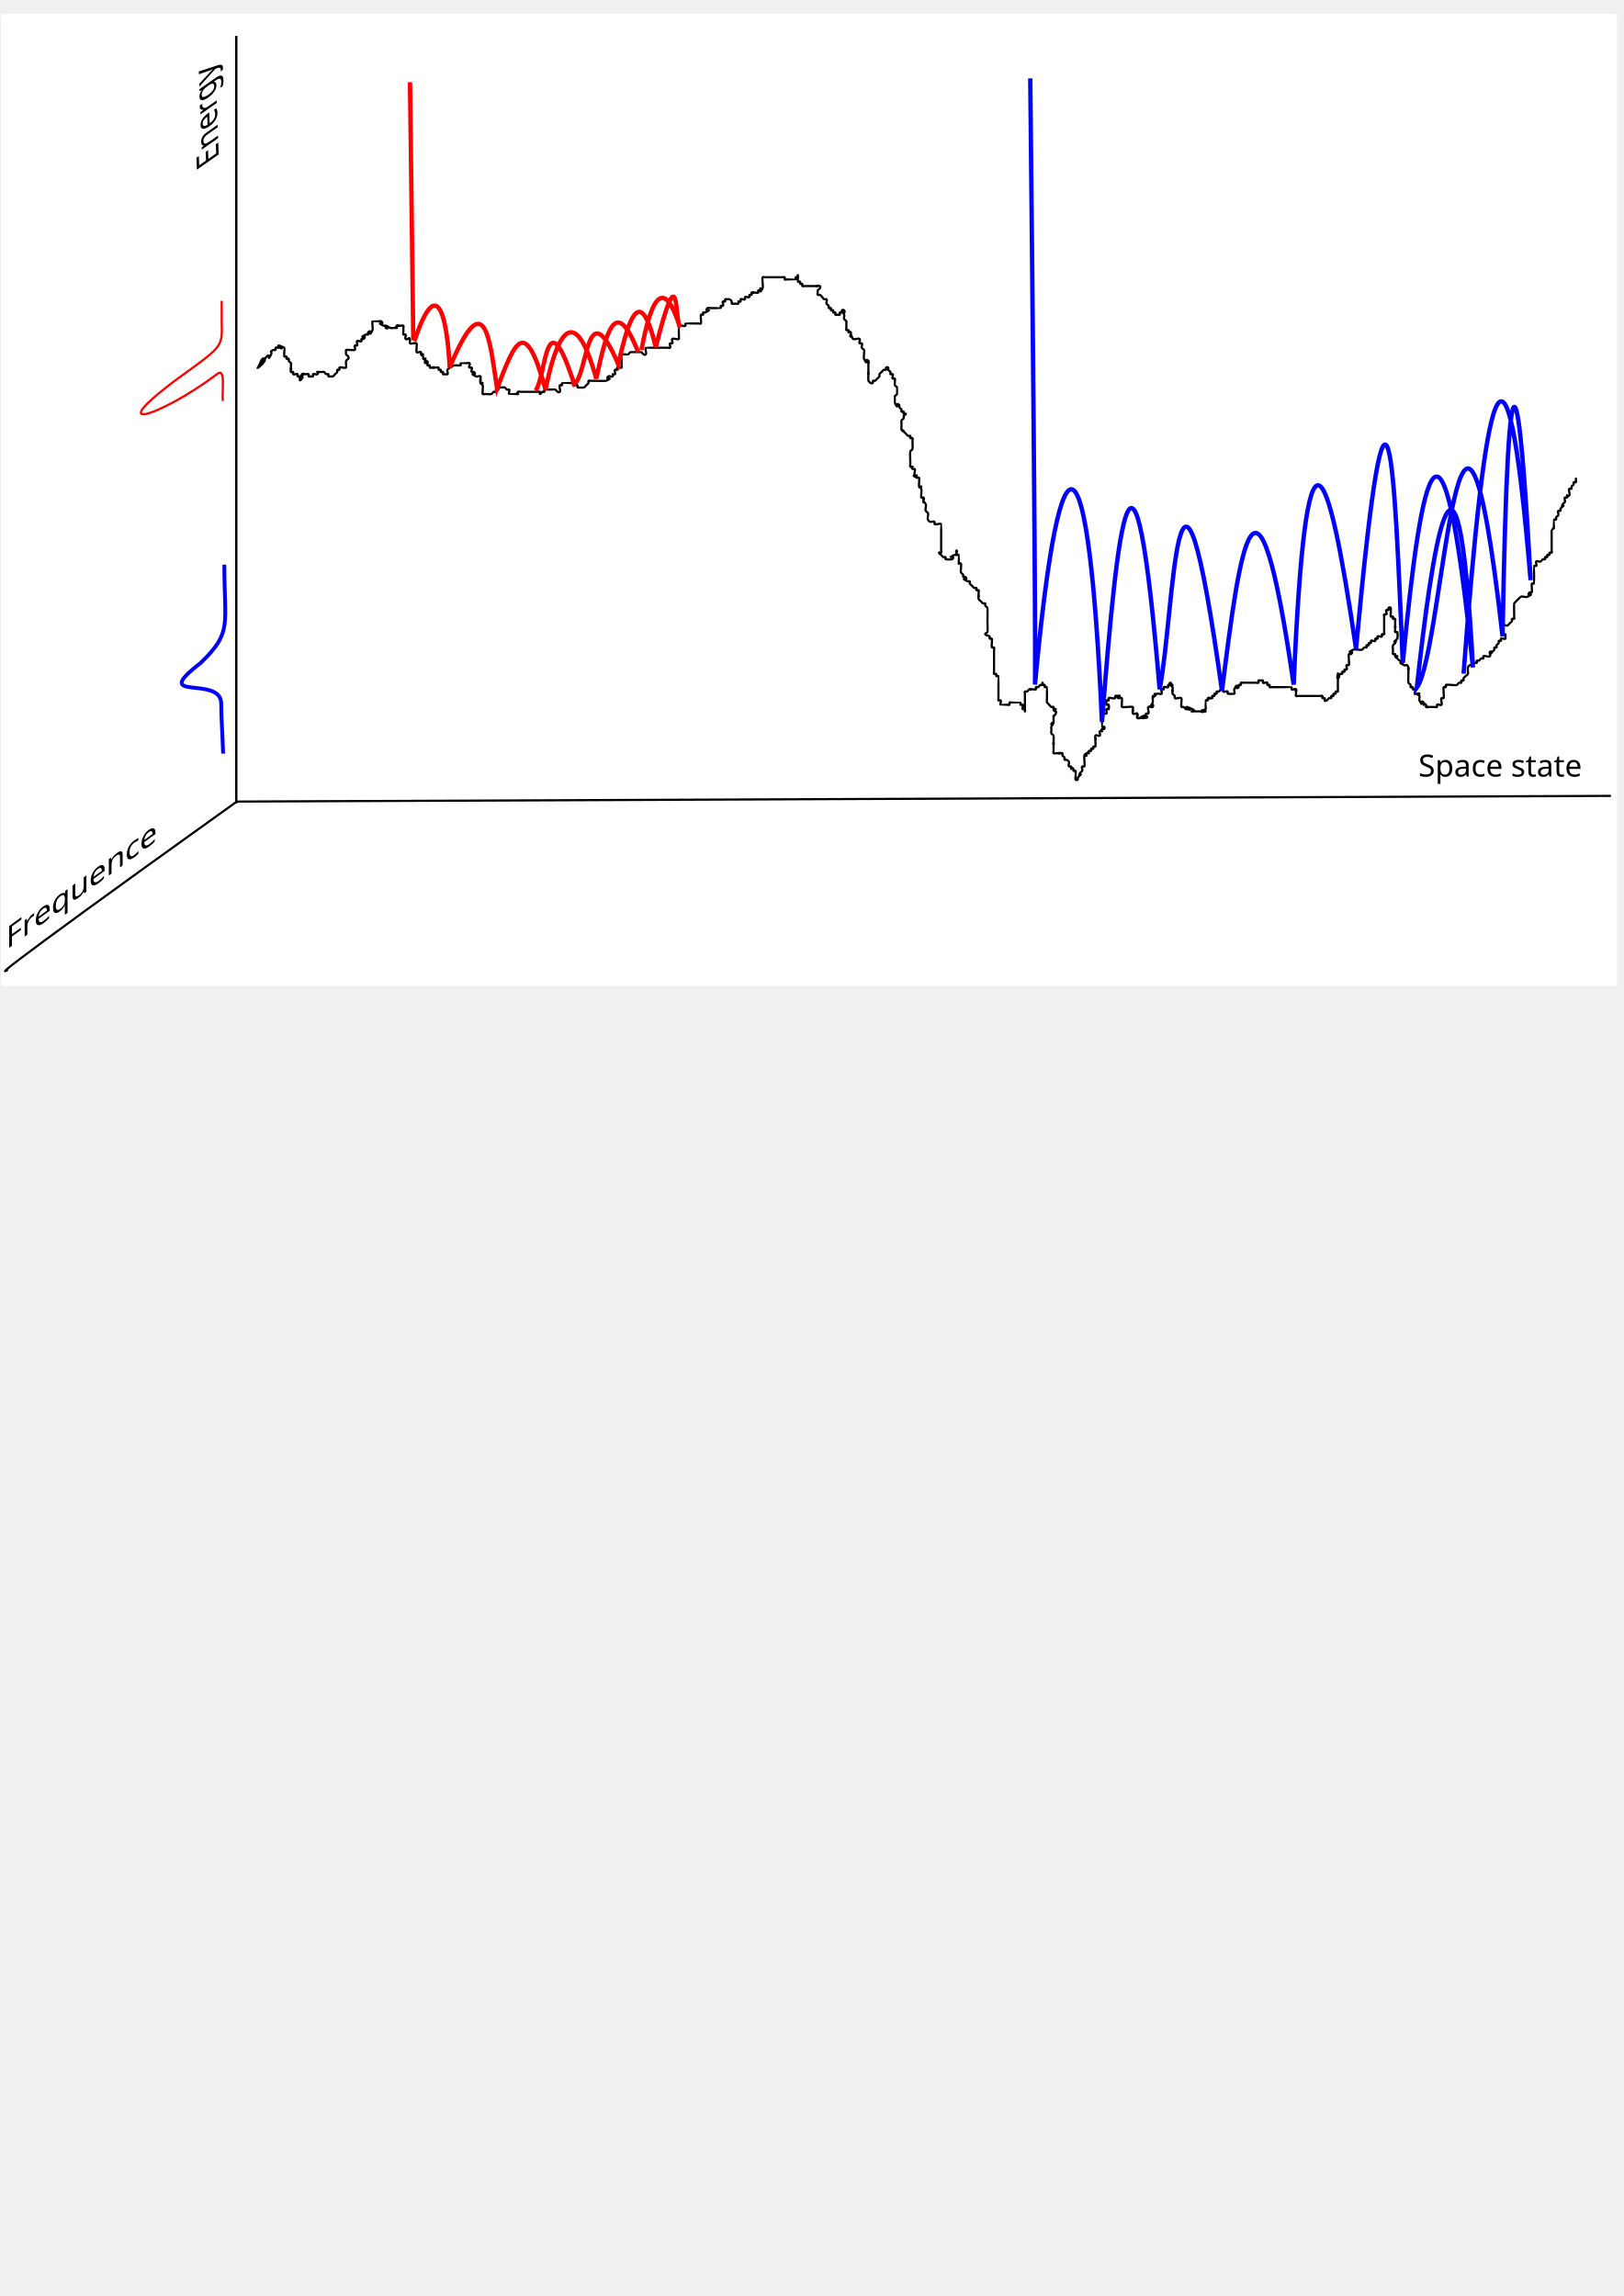
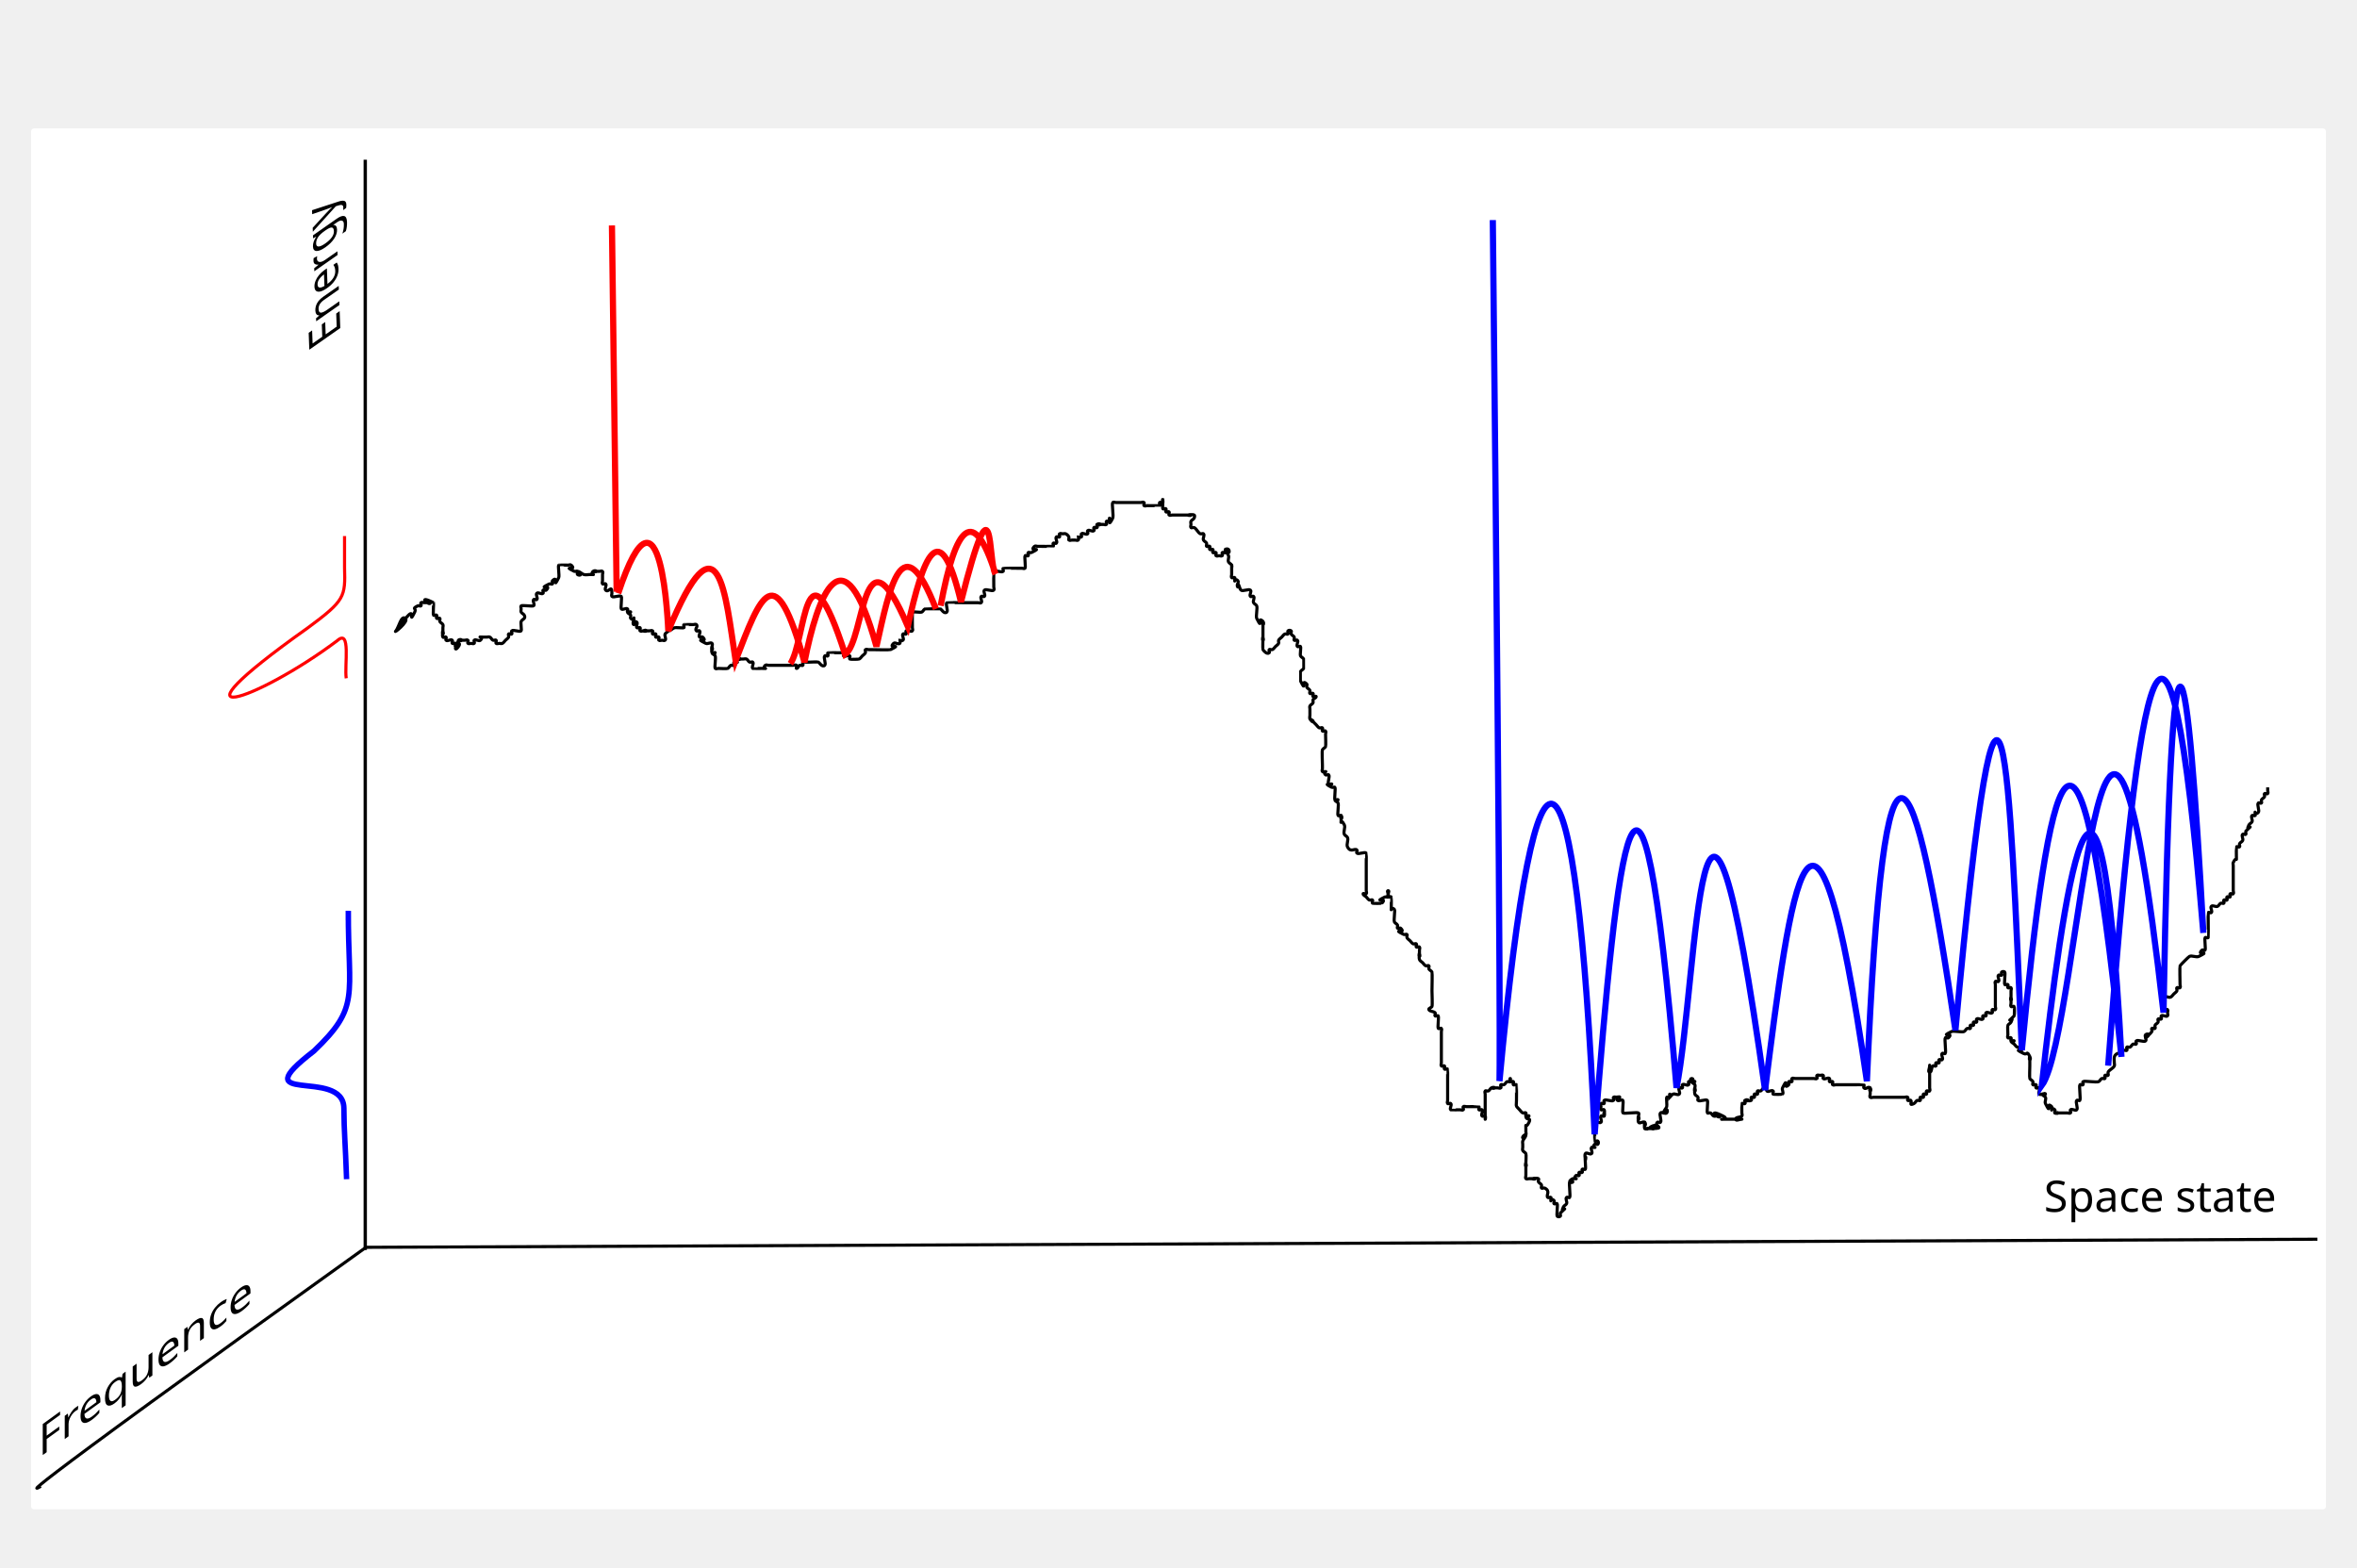
- <svg xmlns="http://www.w3.org/2000/svg" width="744.094" height="1052.362" id="svg6422" version="1.1">
+ <svg xmlns="http://www.w3.org/2000/svg" width="759.671" height="505.03" id="svg6422" version="1.1" viewBox="0 0 760.596 287.941">
  <defs id="defs6424" />
-   <g id="layer1">
+   <g id="layer1" transform="translate(9.583598,-73.77462)">
    <rect style="fill:#ffffff;fill-opacity:1;stroke:#ffffff;stroke-width:2.018;stroke-linejoin:round;stroke-miterlimit:4;stroke-opacity:1;stroke-dasharray:none;stroke-dashoffset:0" id="rect7040" width="738.553" height="443.553" x="1.438" y="7.371" />
    <path style="fill:none;stroke:#000000;stroke-width:1.072px;stroke-linecap:butt;stroke-linejoin:miter;stroke-opacity:1" d="m 108.281,16.464 0,351.794" id="path6430" />
    <path style="fill:none;stroke:#000000;stroke-width:1px;stroke-linecap:butt;stroke-linejoin:miter;stroke-opacity:1" d="M 738.239,364.783 108.466,367.395" id="path6432" />
    <path style="fill:none;stroke:#000000;stroke-width:1px;stroke-linecap:butt;stroke-linejoin:miter;stroke-opacity:1" d="m 118.188,168.479 c 1.01,-1.347 1.684,-5.051 3.03,-4.041 1.347,1.01 -4.221,5.231 -3.03,4.041 1.525,-1.525 2.516,-3.526 4.041,-5.051 2.09,-2.09 -0.082,3.194 2.02,-1.01 0.697,-1.393 -1.223,-0.904 1.01,-2.02 0.301,-0.151 0.772,0.238 1.01,0 0.238,-0.238 -0.238,-0.772 0,-1.01 0.238,-0.238 0.673,0 1.01,0 0.337,0 0.673,0 1.01,0 0.337,0 1.01,-0.337 1.01,0 0,1.431 -4.714,-2.862 1.01,0 0.108,0.054 -0.209,3.831 0,4.041 0.238,0.238 0.772,-0.238 1.01,0 0.238,0.238 -0.238,0.772 0,1.01 0.238,0.238 0.772,-0.238 1.01,0 0.238,0.238 -0.151,0.709 0,1.01 0.213,0.426 0.797,0.584 1.01,1.01 0.151,0.301 0,0.673 0,1.01 0,0.337 0,0.673 0,1.01 0,0.337 0.337,1.01 0,1.01 -0.337,0 0,-1.347 0,-1.01 0,0.673 -0.301,1.418 0,2.02 0.151,0.301 0.772,-0.238 1.01,0 0.238,0.238 -0.238,0.772 0,1.01 0.476,0.476 1.544,-0.476 2.02,0 0.238,0.238 -0.238,0.772 0,1.01 0.238,0.238 0.772,-0.238 1.01,0 0.238,0.238 -0.238,0.772 0,1.01 0.238,0.238 0.772,0.238 1.01,0 0.238,-0.238 -0.337,-1.01 0,-1.01 1.431,0 -2.862,4.714 0,-1.01 0.151,-0.301 1.01,-0.337 1.01,0 0,0.337 -1.347,0 -1.01,0 0.673,0 1.347,0 2.02,0 0.337,0 0.772,-0.238 1.01,0 0.238,0.238 -0.238,0.772 0,1.01 0.238,0.238 0.673,0 1.01,0 0.337,0 0.772,0.238 1.01,0 0.238,-0.238 -0.238,-0.772 0,-1.01 0.476,-0.476 1.544,0.476 2.02,0 1.347,-1.347 -1.684,-1.01 1.01,-1.01 0.337,0 0.673,0 1.01,0 0.337,0 0.709,-0.151 1.01,0 0.426,0.213 0.584,0.797 1.01,1.01 0.301,0.151 0.772,-0.238 1.01,0 0.238,0.238 -0.238,0.772 0,1.01 0.238,0.238 0.673,0 1.01,0 0.337,0 0.709,0.151 1.01,0 0.426,-0.213 0.673,-0.673 1.01,-1.01 0.337,-0.337 0.797,-0.584 1.01,-1.01 0.151,-0.301 -0.238,-0.772 0,-1.01 0.238,-0.238 0.772,0.238 1.01,0 0.238,-0.238 -0.238,-0.772 0,-1.01 0.505,-0.505 2.525,0.505 3.03,0 0.207,-0.207 -0.2,-2.63 0,-3.03 0.411,-0.821 1.602,-0.836 1.01,-2.02 -0.213,-0.426 -0.797,-0.584 -1.01,-1.01 -0.151,-0.301 0,-0.673 0,-1.01 0,-0.337 -0.238,-0.772 0,-1.01 0.243,-0.243 3.798,0.243 4.041,0 0.476,-0.476 -0.476,-1.544 0,-2.02 0.238,-0.238 0.772,0.238 1.01,0 0.476,-0.476 -0.476,-1.544 0,-2.02 0.476,-0.476 1.544,0.476 2.02,0 0.238,-0.238 -0.238,-0.772 0,-1.01 0.238,-0.238 0.772,0.238 1.01,0 2.09,-2.09 -3.194,0.082 1.01,-2.02 0.301,-0.151 0.772,0.238 1.01,0 0.238,-0.238 -0.238,-0.772 0,-1.01 2.09,-2.09 -0.082,3.194 2.02,-1.01 0.274,-0.548 -0.276,-3.764 0,-4.041 0.033,-0.033 2.785,0 3.03,0 0.337,0 0.772,-0.238 1.01,0 2.09,2.09 -3.194,-0.082 1.01,2.02 0.301,0.151 0.772,-0.238 1.01,0 0.238,0.238 -0.238,0.772 0,1.01 0.238,0.238 1.01,0.337 1.01,0 0,-0.476 -1.486,-1.01 -1.01,-1.01 0.753,0 1.306,0.772 2.02,1.01 0.639,0.213 1.347,0 2.02,0 2.694,0 -0.337,0.337 1.01,-1.01 0.238,-0.238 1.01,-0.337 1.01,0 0,0.337 -1.347,0 -1.01,0 0.673,0 1.347,0 2.02,0 0.337,0 0.772,-0.238 1.01,0 0.238,0.238 0,0.673 0,1.01 0,0.337 0,0.673 0,1.01 0,0.337 0,0.673 0,1.01 0,0.337 -0.238,0.772 0,1.01 0.238,0.238 0.772,-0.238 1.01,0 0.476,0.476 -0.476,1.544 0,2.02 0.996,0.996 2.02,-2.07 2.02,1.01 0,0.337 -0.238,0.772 0,1.01 0.505,0.505 2.525,-0.505 3.03,0 0.243,0.243 -0.243,3.798 0,4.041 0.476,0.476 1.544,-0.476 2.02,0 0.238,0.238 -0.238,0.772 0,1.01 0.238,0.238 1.01,-0.337 1.01,0 0,0.337 -1.01,-0.337 -1.01,0 0,0.476 0.797,0.584 1.01,1.01 0.151,0.301 -0.238,0.772 0,1.01 1.347,1.347 1.01,-1.684 1.01,1.01 0,0.337 0.337,1.01 0,1.01 -0.337,0 -0.337,-1.01 0,-1.01 2.102,0 0.406,1.417 1.01,2.02 0.238,0.238 0.772,-0.238 1.01,0 0.238,0.238 -0.238,0.772 0,1.01 0.476,0.476 2.02,-0.673 2.02,0 0,0.337 -1.347,0 -1.01,0 0.673,0 1.347,0 2.02,0 0.337,0 0.772,-0.238 1.01,0 0.238,0.238 -0.238,0.772 0,1.01 0.238,0.238 0.772,-0.238 1.01,0 0.238,0.238 -0.238,0.772 0,1.01 0.238,0.238 0.772,-0.238 1.01,0 0.238,0.238 -0.238,0.772 0,1.01 0.238,0.238 0.673,0 1.01,0 0.337,0 0.772,0.238 1.01,0 0.476,-0.476 -0.301,-1.418 0,-2.02 0.213,-0.426 0.797,-0.584 1.01,-1.01 0.151,-0.301 -0.238,-0.772 0,-1.01 0.238,-0.238 1.01,-0.337 1.01,0 0,0.476 -1.486,1.01 -1.01,1.01 0.753,0 1.306,-0.772 2.02,-1.01 0.393,-0.131 2.874,0.157 3.03,0 0.238,-0.238 -0.238,-0.772 0,-1.01 0.033,-0.033 2.785,0 3.03,0 0.337,0 0.772,-0.238 1.01,0 0.674,0.674 -0.674,1.347 0,2.02 0.238,0.238 0.772,-0.238 1.01,0 0.476,0.476 -0.476,1.544 0,2.02 0.238,0.238 0.772,-0.238 1.01,0 2.09,2.09 -3.194,-0.082 1.01,2.02 0.602,0.301 1.544,-0.476 2.02,0 0.238,0.238 0,0.673 0,1.01 0,0.337 0.337,1.01 0,1.01 -0.337,0 0,-1.347 0,-1.01 0,0.673 -0.301,1.418 0,2.02 0.151,0.301 1.01,-0.337 1.01,0 0,0.337 -1.01,-0.337 -1.01,0 0,0.476 0.797,0.584 1.01,1.01 0.274,0.548 -0.276,3.764 0,4.041 0.238,0.238 0.673,0 1.01,0 0.455,0 2.723,0.154 3.03,0 0.426,-0.213 0.584,-0.797 1.01,-1.01 0.301,-0.151 0.772,0.238 1.01,0 0.238,-0.238 -0.238,-0.772 0,-1.01 2.694,0 -0.337,0.337 1.01,-1.01 0.238,-0.238 1.01,-0.337 1.01,0 0,0.337 -1.347,0 -1.01,0 0.673,0 1.347,0 2.02,0 0.337,0 0.709,-0.151 1.01,0 0.426,0.213 0.584,0.797 1.01,1.01 0.301,0.151 0.772,-0.238 1.01,0 0.476,0.476 -0.476,1.544 0,2.02 0.033,0.033 2.785,0 3.03,0 2.694,0 -0.337,0.337 1.01,-1.01 0.238,-0.238 0.673,0 1.01,0 2.357,0 4.714,0 7.071,0 0.337,0 0.673,0 1.01,0 0.337,0 0.772,-0.238 1.01,0 0.238,0.238 -0.337,1.01 0,1.01 0.476,0 0.584,-0.797 1.01,-1.01 0.301,-0.151 0.772,0.238 1.01,0 0.238,-0.238 -0.238,-0.772 0,-1.01 0.238,-0.238 0.673,0 1.01,0 0.337,0 0.673,0 1.01,0 0.455,0 2.723,-0.154 3.03,0 0.263,0.132 1.231,1.8 2.02,1.01 0.505,-0.505 -0.505,-2.525 0,-3.03 0.238,-0.238 0.772,0.238 1.01,0 0.238,-0.238 -0.238,-0.772 0,-1.01 0.041,-0.041 3.67,0 4.041,0 0.337,0 0.772,-0.238 1.01,0 0.238,0.238 -0.238,0.772 0,1.01 0.476,0.476 1.544,-0.476 2.02,0 0.238,0.238 -0.238,0.772 0,1.01 0.142,0.142 2.823,0.104 3.03,0 0.426,-0.213 0.673,-0.673 1.01,-1.01 0.337,-0.337 0.797,-0.584 1.01,-1.01 0.151,-0.301 -0.238,-0.772 0,-1.01 0.238,-0.238 0.673,0 1.01,0 0.337,0 0.673,0 1.01,0 0.716,0 5.8,0.131 6.061,0 4.204,-2.102 -1.08,0.07 1.01,-2.02 0.476,-0.476 1.544,0.476 2.02,0 0.238,-0.238 0,-0.673 0,-1.01 0.337,0 0.772,0.238 1.01,0 0.476,-0.476 -0.476,-1.544 0,-2.02 0.238,-0.238 0.772,0.238 1.01,0 0.238,-0.238 -0.238,-0.772 0,-1.01 0.476,-0.476 1.544,0.476 2.02,0 0.238,-0.238 0,-0.673 0,-1.01 0,-0.476 -0.046,-5.005 0,-5.051 0.207,-0.207 2.63,0.2 3.03,0 0.426,-0.213 0.584,-0.797 1.01,-1.01 0.113,-0.056 4.938,-0.056 5.051,0 0.263,0.131 1.231,1.8 2.02,1.01 0.505,-0.505 -0.505,-2.525 0,-3.03 0.046,-0.046 4.574,0 5.051,0 1.684,0 3.367,0 5.051,0 0.337,0 0.772,0.238 1.01,0 0.476,-0.476 -0.476,-1.544 0,-2.02 0.238,-0.238 0.772,0.238 1.01,0 0.476,-0.476 -0.476,-1.544 0,-2.02 0.505,-0.505 2.525,0.505 3.03,0 0.238,-0.238 0,-0.673 0,-1.01 0,-0.476 -0.046,-5.005 0,-5.051 0.505,-0.505 2.525,0.505 3.03,0 0.238,-0.238 -0.238,-0.772 0,-1.01 0.046,-0.046 4.574,0 5.051,0 0.337,0 0.673,0 1.01,0 0.337,0 0.772,0.238 1.01,0 0.243,-0.243 -0.243,-3.798 0,-4.041 0.238,-0.238 0.772,0.238 1.01,0 0.238,-0.238 -0.238,-0.772 0,-1.01 0.238,-0.238 0.709,0.151 1.01,0 4.204,-2.102 -1.08,0.07 1.01,-2.02 0.238,-0.238 0.673,0 1.01,0 0.476,0 5.005,0.046 5.051,0 0.238,-0.238 -0.238,-0.772 0,-1.01 0.238,-0.238 0.772,0.238 1.01,0 0.476,-0.476 -0.476,-1.544 0,-2.02 0.238,-0.238 0.772,0.238 1.01,0 0.238,-0.238 -0.238,-0.772 0,-1.01 0.238,-0.238 0.673,0 1.01,0 0.337,0 0.709,-0.151 1.01,0 0.426,0.213 0.797,0.584 1.01,1.01 0.151,0.301 -0.238,0.772 0,1.01 0.238,0.238 0.673,0 1.01,0 0.337,0 0.673,0 1.01,0 0.337,0 0.772,0.238 1.01,0 0.238,-0.238 0,-0.673 0,-1.01 0.337,0 0.772,0.238 1.01,0 0.238,-0.238 -0.238,-0.772 0,-1.01 0.476,-0.476 1.544,0.476 2.02,0 0.238,-0.238 -0.238,-0.772 0,-1.01 0.476,-0.476 1.544,0.476 2.02,0 0.238,-0.238 -0.238,-0.772 0,-1.01 0.238,-0.238 0.772,0.238 1.01,0 0.238,-0.238 -0.238,-0.772 0,-1.01 0.238,-0.238 1.01,-0.337 1.01,0 0,0.337 -1.347,0 -1.01,0 0.673,0 1.347,0 2.02,0 0.337,0 0.772,0.238 1.01,0 0.238,-0.238 -0.238,-0.772 0,-1.01 0.238,-0.238 0.772,0.238 1.01,0 0.238,-0.238 -0.337,-1.01 0,-1.01 0.302,0 -0.665,3.35 1.01,0 0.349,-0.698 -0.355,-4.696 0,-5.051 0.238,-0.238 0.673,0 1.01,0 2.357,0 4.714,0 7.071,0 0.337,0 0.673,0 1.01,0 0.337,0 0.772,-0.238 1.01,0 0.238,0.238 -0.238,0.772 0,1.01 0.238,0.238 0.673,0 1.01,0 0.371,0 4,0.041 4.041,0 0.238,-0.238 -0.238,-0.772 0,-1.01 0.238,-0.238 0.772,0.238 1.01,0 0.238,-0.238 -0.337,-1.01 0,-1.01 0.119,0 -0.149,2.882 0,3.03 0.238,0.238 0.772,-0.238 1.01,0 0.238,0.238 -0.238,0.772 0,1.01 0.238,0.238 0.772,-0.238 1.01,0 0.238,0.238 -0.238,0.772 0,1.01 0.238,0.238 0.673,0 1.01,0 0.337,0 0.673,0 1.01,0 1.347,0 2.694,0 4.041,0 0.337,0 1.01,-0.337 1.01,0 0,0.337 -1.347,0 -1.01,0 0.673,0 1.418,-0.301 2.02,0 0.301,0.151 0.151,0.709 0,1.01 -0.213,0.426 -0.797,0.584 -1.01,1.01 -0.151,0.301 0,0.673 0,1.01 0,0.337 -0.238,0.772 0,1.01 0.238,0.238 0.709,-0.151 1.01,0 0.852,0.426 1.168,1.594 2.02,2.02 0.301,0.151 0.772,-0.238 1.01,0 0.476,0.476 -0.301,1.418 0,2.02 0.213,0.426 0.797,0.584 1.01,1.01 0.151,0.301 -0.238,0.772 0,1.01 0.238,0.238 0.772,-0.238 1.01,0 0.238,0.238 -0.238,0.772 0,1.01 0.238,0.238 0.772,-0.238 1.01,0 0.238,0.238 -0.238,0.772 0,1.01 0.238,0.238 0.772,-0.238 1.01,0 0.238,0.238 -0.238,0.772 0,1.01 0.238,0.238 0.673,0 1.01,0 0.337,0 0.772,0.238 1.01,0 0.238,-0.238 -0.238,-0.772 0,-1.01 0.238,-0.238 0.772,0.238 1.01,0 0.238,-0.238 -0.238,-0.772 0,-1.01 0.238,-0.238 0.772,-0.238 1.01,0 0.238,0.238 0.337,1.01 0,1.01 -0.476,0 -1.01,-1.486 -1.01,-1.01 0,0.753 0.772,1.306 1.01,2.02 0.213,0.639 -0.301,1.418 0,2.02 0.213,0.426 0.797,0.584 1.01,1.01 0.151,0.301 0,0.673 0,1.01 0,0.337 0,1.347 0,1.01 0,-0.673 0,-2.694 0,-2.02 0,1.01 0,2.02 0,3.03 0,0.337 -0.238,0.772 0,1.01 0.238,0.238 0.772,-0.238 1.01,0 0,2.694 -0.337,-0.337 1.01,1.01 0.238,0.238 0,0.673 0,1.01 0,0.337 0.337,1.01 0,1.01 -0.337,0 -0.238,-1.248 0,-1.01 0.532,0.532 0.478,1.488 1.01,2.02 0.505,0.505 2.525,-0.505 3.03,0 0.476,0.476 -0.476,1.544 0,2.02 0.238,0.238 0.772,-0.238 1.01,0 0.476,0.476 -0.301,1.418 0,2.02 0.213,0.426 0.797,0.584 1.01,1.01 0.317,0.635 -0.317,3.406 0,4.041 2.102,4.204 -0.07,-1.08 2.02,1.01 0.238,0.238 0.337,1.01 0,1.01 -0.337,0 0,-1.347 0,-1.01 0,1.347 0,2.694 0,4.041 0,0.337 0,0.673 0,1.01 0,0.337 0.337,1.01 0,1.01 -0.337,0 0,-1.347 0,-1.01 0,0.24 -0.113,3.814 0,4.041 0.132,0.263 1.324,1.707 2.02,1.01 0.238,-0.238 -0.238,-0.772 0,-1.01 0.238,-0.238 0.709,0.151 1.01,0 0.426,-0.213 0.673,-0.673 1.01,-1.01 0.337,-0.337 0.797,-0.584 1.01,-1.01 0.151,-0.301 -0.151,-0.709 0,-1.01 0.213,-0.426 0.673,-0.673 1.01,-1.01 0.337,-0.337 0.584,-0.797 1.01,-1.01 0.301,-0.151 0.772,0.238 1.01,0 0.238,-0.238 -0.238,-0.772 0,-1.01 0.238,-0.238 0.772,-0.238 1.01,0 0.238,0.238 -0.151,0.709 0,1.01 0.213,0.426 0.797,0.584 1.01,1.01 0.151,0.301 -0.238,0.772 0,1.01 0.238,0.238 0.772,-0.238 1.01,0 0.476,0.476 -0.476,1.544 0,2.02 0.238,0.238 0.772,-0.238 1.01,0 0.207,0.207 -0.2,2.63 0,3.03 0.213,0.426 0.797,0.584 1.01,1.01 0.026,0.053 0.026,2.978 0,3.03 -0.213,0.426 -0.797,0.584 -1.01,1.01 -0.026,0.053 -0.026,2.978 0,3.03 2.102,4.204 -0.07,-1.08 2.02,1.01 0.238,0.238 -0.151,0.709 0,1.01 0.213,0.426 0.797,0.584 1.01,1.01 0.151,0.301 -0.238,0.772 0,1.01 0.238,0.238 0.772,-0.238 1.01,0 0.238,0.238 -0.238,0.772 0,1.01 0.238,0.238 1.01,-0.337 1.01,0 0,0.476 -0.797,0.584 -1.01,1.01 -0.151,0.301 0.151,0.709 0,1.01 -0.213,0.426 -0.797,0.584 -1.01,1.01 -0.151,0.301 0,0.673 0,1.01 0,0.337 0,0.673 0,1.01 0,0.337 0,0.673 0,1.01 0,0.337 -0.151,0.709 0,1.01 0.213,0.426 1.347,0.673 1.01,1.01 -0.337,0.337 -1.347,-1.347 -1.01,-1.01 0.673,0.673 1.347,1.347 2.02,2.02 0.337,0.337 0.584,0.797 1.01,1.01 0.301,0.151 0.772,-0.238 1.01,0 0.238,0.238 -0.238,0.772 0,1.01 0.238,0.238 0.772,-0.238 1.01,0 0.238,0.238 0,0.673 0,1.01 0,0.528 0.133,3.775 0,4.041 -0.213,0.426 -0.797,0.584 -1.01,1.01 -0.183,0.365 0,4.348 0,5.051 0,0.337 0,0.673 0,1.01 0,0.337 -0.238,0.772 0,1.01 2.694,0 -0.337,-0.337 1.01,1.01 0.238,0.238 0.772,-0.238 1.01,0 0.505,0.505 -0.505,2.525 0,3.03 0.238,0.238 1.01,-0.337 1.01,0 0,0.302 -3.35,-0.665 0,1.01 0.301,0.151 0.772,-0.238 1.01,0 0.243,0.243 -0.243,3.798 0,4.041 0.238,0.238 1.01,-0.337 1.01,0 0,0.337 -1.01,-0.337 -1.01,0 0,0.476 0.797,0.584 1.01,1.01 0.274,0.548 -0.276,3.764 0,4.041 0.238,0.238 0.772,-0.238 1.01,0 0.238,0.238 0.337,1.01 0,1.01 -0.337,0 0,-1.347 0,-1.01 0,4.598 -0.476,0.058 1.01,3.03 0.404,0.808 -0.404,2.222 0,3.03 0.213,0.426 0.797,0.584 1.01,1.01 0.404,0.808 -0.404,2.222 0,3.03 1.022,2.043 2.344,0.324 3.03,1.01 0.238,0.238 -0.238,0.772 0,1.01 0.505,0.505 2.525,-0.505 3.03,0 0.033,0.033 0,2.785 0,3.03 0,4.493 0,5.228 0,8.081 0,0.337 0,0.673 0,1.01 0,0.337 0.238,0.772 0,1.01 -0.238,0.238 -1.01,-0.337 -1.01,0 0,0.476 0.673,0.673 1.01,1.01 0.337,0.337 0.584,0.797 1.01,1.01 0.301,0.151 0.772,-0.238 1.01,0 0.238,0.238 -0.238,0.772 0,1.01 0.101,0.101 2.929,0.101 3.03,0 2.09,-2.09 -3.194,0.082 1.01,-2.02 0.301,-0.151 0.772,0.238 1.01,0 0.476,-0.476 -0.673,-2.02 0,-2.02 0.673,0 -0.476,1.544 0,2.02 0.238,0.238 0.772,-0.238 1.01,0 0.033,0.033 0,2.785 0,3.03 0,2.694 -0.337,-0.337 1.01,1.01 0.276,0.276 -0.274,3.493 0,4.041 0.213,0.426 0.797,0.584 1.01,1.01 0.151,0.301 -0.238,0.772 0,1.01 0.238,0.238 0.772,-0.238 1.01,0 2.09,2.09 -3.194,-0.082 1.01,2.02 0.301,0.151 0.772,-0.238 1.01,0 0.238,0.238 -0.151,0.709 0,1.01 0.213,0.426 0.673,0.673 1.01,1.01 0.337,0.337 0.584,0.797 1.01,1.01 0.301,0.151 0.772,-0.238 1.01,0 0.238,0.238 -0.238,0.772 0,1.01 0.238,0.238 0.772,-0.238 1.01,0 0.238,0.238 0,0.673 0,1.01 0,0.337 0,0.673 0,1.01 0,0.337 0.337,1.01 0,1.01 -0.337,0 0,-1.347 0,-1.01 0,0.673 -0.213,1.381 0,2.02 0.151,0.452 0.673,0.673 1.01,1.01 0.337,0.337 0.584,0.797 1.01,1.01 0.301,0.151 0.772,-0.238 1.01,0 0.238,0.238 -0.151,0.709 0,1.01 0.213,0.426 0.797,0.584 1.01,1.01 0.131,0.261 0,5.345 0,6.061 0,0.703 0.183,4.685 0,5.051 -0.213,0.426 -1.223,0.584 -1.01,1.01 0.337,0.673 1.488,0.478 2.02,1.01 0.238,0.238 -0.238,0.772 0,1.01 0.238,0.238 0.772,-0.238 1.01,0 0.243,0.243 -0.243,3.798 0,4.041 0.238,0.238 0.772,-0.238 1.01,0 0.238,0.238 0,0.673 0,1.01 0,0.337 0,0.673 0,1.01 0,2.694 0,5.387 0,8.081 0,0.337 0,0.673 0,1.01 0,0.337 -0.238,0.772 0,1.01 0.238,0.238 0.772,-0.238 1.01,0 0.238,0.238 -0.238,0.772 0,1.01 0.238,0.238 0.772,-0.238 1.01,0 0.033,0.033 0,2.785 0,3.03 0,2.357 0,4.714 0,7.071 0,0.337 -0.238,0.772 0,1.01 0.238,0.238 0.772,-0.238 1.01,0 0.476,0.476 -0.476,1.544 0,2.02 0.033,0.033 2.785,0 3.03,0 0.337,0 0.772,0.238 1.01,0 0.238,-0.238 -0.238,-0.772 0,-1.01 0.238,-0.238 0.673,0 1.01,0 0.371,0 4,-0.041 4.041,0 0.238,0.238 -0.238,0.772 0,1.01 0.238,0.238 0.772,-0.238 1.01,0 0.476,0.476 -0.476,1.544 0,2.02 0.238,0.238 0.772,-0.238 1.01,0 0.238,0.238 0,1.347 0,1.01 0,-2.694 0,-5.387 0,-8.081 0,-0.337 -0.238,-0.772 0,-1.01 0.238,-0.238 0.709,0.151 1.01,0 0.426,-0.213 0.584,-0.797 1.01,-1.01 0.301,-0.151 1.01,-0.337 1.01,0 0,0.337 -1.347,0 -1.01,0 0.673,0 1.347,0 2.02,0 0.337,0 0.772,0.238 1.01,0 0.238,-0.238 -0.238,-0.772 0,-1.01 0.238,-0.238 0.709,0.151 1.01,0 0.426,-0.213 0.584,-0.797 1.01,-1.01 0.301,-0.151 0.772,0.238 1.01,0 0.238,-0.238 -0.337,-1.01 0,-1.01 0.337,0 -0.238,0.772 0,1.01 0.238,0.238 0.772,-0.238 1.01,0 0.238,0.238 -0.238,0.772 0,1.01 0.238,0.238 0.772,-0.238 1.01,0 0.046,0.046 0,4.574 0,5.051 0,1.937 -0.456,1.564 1.01,3.03 0.337,0.337 0.584,0.797 1.01,1.01 0.301,0.151 0.772,-0.238 1.01,0 0.238,0.238 -0.238,0.772 0,1.01 0.238,0.238 1.01,-0.337 1.01,0 0,0.337 -1.01,-0.337 -1.01,0 0,1.643 1.893,0.255 1.01,2.02 -1.248,2.496 -1.01,-0.349 -1.01,2.02 0,0.337 0,0.673 0,1.01 0,0.337 0.151,0.709 0,1.01 -0.213,0.426 -0.673,1.347 -1.01,1.01 -0.337,-0.337 1.01,-1.486 1.01,-1.01 0,0.753 -0.772,1.306 -1.01,2.02 -0.106,0.319 0,0.673 0,1.01 0,0.337 0,0.673 0,1.01 0,0.337 -0.151,0.709 0,1.01 0.213,0.426 0.797,0.584 1.01,1.01 0.154,0.307 0,2.576 0,3.03 0,0.337 0.337,1.01 0,1.01 -0.337,0 0,-1.347 0,-1.01 0,1.347 0,2.694 0,4.041 0,0.337 -0.238,0.772 0,1.01 0.238,0.238 0.673,0 1.01,0 0.337,0 0.673,0 1.01,0 0.337,0 1.01,-0.337 1.01,0 0,0.337 -1.347,0 -1.01,0 0.673,0 1.418,-0.301 2.02,0 0.301,0.151 -0.151,0.709 0,1.01 0.213,0.426 0.797,0.584 1.01,1.01 0.151,0.301 -0.238,0.772 0,1.01 0.238,0.238 0.709,-0.151 1.01,0 2.043,1.022 0.324,2.344 1.01,3.03 0.238,0.238 0.772,-0.238 1.01,0 0,2.694 -0.337,-0.337 1.01,1.01 0.238,0.238 -0.238,0.772 0,1.01 0.238,0.238 0.772,-0.238 1.01,0 0.243,0.243 -0.243,3.798 0,4.041 0.238,0.238 0.772,0.238 1.01,0 0.238,-0.238 -0.151,-0.709 0,-1.01 3.35,-3.35 -0.476,0.952 1.01,-2.02 0.213,-0.426 0.797,-0.584 1.01,-1.01 0.301,-0.602 -0.476,-1.544 0,-2.02 0.238,-0.238 0.772,0.238 1.01,0 0.313,-0.313 -0.313,-4.738 0,-5.051 0.238,-0.238 1.01,-0.337 1.01,0 0,0.337 -1.01,0.337 -1.01,0 0,-0.476 0.584,-0.797 1.01,-1.01 2.694,0 -0.337,0.337 1.01,-1.01 0.238,-0.238 0.772,0.238 1.01,0 0.238,-0.238 -0.238,-0.772 0,-1.01 0.238,-0.238 0.772,0.238 1.01,0 0.238,-0.238 -0.238,-0.772 0,-1.01 0.238,-0.238 0.772,0.238 1.01,0 0.242,-0.242 -0.23,-4.041 0,-4.041 0.337,0 0,1.347 0,1.01 0,-0.673 -0.301,-1.418 0,-2.02 0.301,-0.602 1.544,0.476 2.02,0 0.476,-0.476 -0.476,-1.544 0,-2.02 2.694,0 -0.337,0.337 1.01,-1.01 0.238,-0.238 0.772,0.238 1.01,0 0.238,-0.238 0.238,-0.772 0,-1.01 -0.238,-0.238 -0.772,0.238 -1.01,0 -0.033,-0.033 0,-2.785 0,-3.03 0,-0.337 0,-0.673 0,-1.01 0,-0.337 -0.337,-1.01 0,-1.01 0.337,0 0,1.347 0,1.01 0,-2.357 -0.673,-2.02 1.01,-2.02 0.337,0 0.772,0.238 1.01,0 0.476,-0.476 -0.476,-1.544 0,-2.02 0.238,-0.238 0.772,0.238 1.01,0 0.238,-0.238 -0.337,-1.01 0,-1.01 0.337,0 0,1.347 0,1.01 0,-0.673 0.301,-1.418 0,-2.02 -0.151,-0.301 -0.772,0.238 -1.01,0 -0.238,-0.238 0,-0.673 0,-1.01 0,-0.337 -0.238,-0.772 0,-1.01 0.238,-0.238 0.772,0.238 1.01,0 0.238,-0.238 -0.238,-0.772 0,-1.01 0.505,-0.505 2.525,0.505 3.03,0 0.238,-0.238 -0.238,-0.772 0,-1.01 0.238,-0.238 0.673,0 1.01,0 0.337,0 1.01,-0.337 1.01,0 0,0.337 -1.01,-0.337 -1.01,0 0,2.102 1.417,0.406 2.02,1.01 0.243,0.243 -0.243,3.798 0,4.041 0.313,0.313 4.738,-0.313 5.051,0 0.238,0.238 0,0.673 0,1.01 0,0.337 0.337,1.01 0,1.01 -0.337,0 0,-1.347 0,-1.01 0,0.673 -0.301,1.418 0,2.02 0.301,0.602 1.544,-0.476 2.02,0 0.238,0.238 0.337,1.01 0,1.01 -0.337,0 0,-1.347 0,-1.01 0,0.673 -0.301,1.418 0,2.02 0.151,0.301 1.01,-0.337 1.01,0 0,0.337 -1.347,0 -1.01,0 0.673,0 1.347,0 2.02,0 0.337,0 0.772,0.238 1.01,0 2.369,-2.369 -3.112,0 -1.01,0 5.103,0 0.776,-0.776 2.02,-2.02 0.238,-0.238 0.772,0.238 1.01,0 0.505,-0.505 -0.505,-2.525 0,-3.03 0.476,-0.476 1.544,0.476 2.02,0 0.238,-0.238 0.337,-1.01 0,-1.01 -0.476,0 -1.01,1.486 -1.01,1.01 0,-0.753 0.772,-1.306 1.01,-2.02 0.131,-0.393 -0.157,-2.874 0,-3.03 0.238,-0.238 0.772,0.238 1.01,0 0.238,-0.238 -0.337,-1.01 0,-1.01 0.337,0 0,0.673 0,1.01 0.337,-0.337 0.584,-0.797 1.01,-1.01 0.602,-0.301 1.544,0.476 2.02,0 0.476,-0.476 -0.476,-1.544 0,-2.02 0.238,-0.238 0.772,0.238 1.01,0 0.238,-0.238 -0.238,-0.772 0,-1.01 0.476,-0.476 1.544,0.476 2.02,0 0.238,-0.238 -0.238,-0.772 0,-1.01 0.238,-0.238 0.772,0.238 1.01,0 1.347,-1.347 -1.347,-1.347 0,0 0.238,0.238 1.01,-0.337 1.01,0 0,0.337 -1.01,-0.337 -1.01,0 0,0.476 0.797,0.584 1.01,1.01 0.151,0.301 0,0.673 0,1.01 0,0.337 0.337,1.01 0,1.01 -0.337,0 0,-1.347 0,-1.01 0,0.673 -0.213,1.381 0,2.02 0.151,0.452 0.797,0.584 1.01,1.01 0.151,0.301 -0.238,0.772 0,1.01 0.505,0.505 2.525,-0.505 3.03,0 0.243,0.243 -0.243,3.798 0,4.041 0.238,0.238 0.709,-0.151 1.01,0 0.426,0.213 0.584,0.797 1.01,1.01 0.602,0.301 2.02,-0.673 2.02,0 0,1.431 -4.714,-2.862 1.01,0 2.694,1.347 -3.03,1.01 1.01,1.01 1.347,0 2.694,0 4.041,0 0.337,0 1.347,0 1.01,0 -0.673,0 -2.02,0.673 -2.02,0 0,-0.753 1.488,-0.478 2.02,-1.01 0.238,-0.238 0,-0.673 0,-1.01 0,-0.245 -0.033,-2.998 0,-3.03 0.238,-0.238 0.772,0.238 1.01,0 0.238,-0.238 -0.238,-0.772 0,-1.01 0.238,-0.238 1.01,-0.337 1.01,0 0,0.337 -1.347,0 -1.01,0 0.673,0 1.418,0.301 2.02,0 0.301,-0.151 -0.238,-0.772 0,-1.01 0.238,-0.238 0.772,0.238 1.01,0 0.238,-0.238 -0.238,-0.772 0,-1.01 0.238,-0.238 0.772,0.238 1.01,0 0.238,-0.238 -0.238,-0.772 0,-1.01 0.238,-0.238 0.709,0.151 1.01,0 0.426,-0.213 0.584,-0.797 1.01,-1.01 1.796,-0.898 0.561,0.561 1.01,1.01 0.476,0.476 1.544,-0.476 2.02,0 0.238,0.238 -0.238,0.772 0,1.01 0.101,0.101 2.929,0.101 3.03,0 0.476,-0.476 -0.301,-1.418 0,-2.02 2.102,-4.204 -0.07,1.08 2.02,-1.01 0.238,-0.238 -0.238,-0.772 0,-1.01 0.238,-0.238 0.772,0.238 1.01,0 0.238,-0.238 -0.238,-0.772 0,-1.01 0.238,-0.238 0.673,0 1.01,0 2.02,0 4.041,0 6.061,0 0.337,0 0.772,0.238 1.01,0 0.238,-0.238 -0.238,-0.772 0,-1.01 0.238,-0.238 0.673,0 1.01,0 0.337,0 0.772,-0.238 1.01,0 0.238,0.238 -0.238,0.772 0,1.01 0.476,0.476 1.544,-0.476 2.02,0 0.238,0.238 -0.238,0.772 0,1.01 0.238,0.238 0.772,-0.238 1.01,0 0.238,0.238 -0.238,0.772 0,1.01 0.238,0.238 0.673,0 1.01,0 2.02,0 4.041,0 6.061,0 0.245,0 2.998,-0.033 3.03,0 0.238,0.238 -0.238,0.772 0,1.01 0.675,0.675 1.345,-0.675 2.02,0 0.238,0.238 0.337,1.01 0,1.01 -0.337,0 0,-1.347 0,-1.01 0,0.673 0,1.347 0,2.02 0,0.337 -0.238,0.772 0,1.01 0.238,0.238 0.673,0 1.01,0 0.337,0 0.673,0 1.01,0 2.694,0 5.387,0 8.081,0 0.337,0 0.673,0 1.01,0 0.337,0 0.772,-0.238 1.01,0 0.238,0.238 -0.238,0.772 0,1.01 0.238,0.238 0.772,-0.238 1.01,0 0.449,0.449 -0.786,1.908 1.01,1.01 0.426,-0.213 0.584,-0.797 1.01,-1.01 0.301,-0.151 0.772,0.238 1.01,0 0.238,-0.238 -0.238,-0.772 0,-1.01 0.238,-0.238 0.772,0.238 1.01,0 0.238,-0.238 -0.238,-0.772 0,-1.01 0.238,-0.238 0.772,0.238 1.01,0 0.238,-0.238 -0.238,-0.772 0,-1.01 0.238,-0.238 0.772,0.238 1.01,0 0.238,-0.238 0,-0.673 0,-1.01 0,-0.337 0,-0.673 0,-1.01 0,-1.347 0,-2.694 0,-4.041 0,-0.996 0,-3.016 0,-2.02 0,0.673 -0.673,2.02 0,2.02 0.753,0 0.478,-1.488 1.01,-2.02 0.238,-0.238 0.772,0.238 1.01,0 0.238,-0.238 -0.238,-0.772 0,-1.01 0.238,-0.238 0.772,0.238 1.01,0 0.238,-0.238 -0.238,-0.772 0,-1.01 0.238,-0.238 0.772,0.238 1.01,0 0.476,-0.476 -0.476,-1.544 0,-2.02 0.238,-0.238 0.772,0.238 1.01,0 0.313,-0.313 -0.313,-4.738 0,-5.051 0.238,-0.238 0.772,0.238 1.01,0 2.09,-2.09 -3.194,0.082 1.01,-2.02 0.635,-0.317 3.406,0.317 4.041,0 0.426,-0.213 0.584,-0.797 1.01,-1.01 0.301,-0.151 0.772,0.238 1.01,0 0.238,-0.238 -0.238,-0.772 0,-1.01 0.238,-0.238 0.772,0.238 1.01,0 0.238,-0.238 -0.238,-0.772 0,-1.01 0.238,-0.238 0.772,0.238 1.01,0 0.238,-0.238 -0.238,-0.772 0,-1.01 0.476,-0.476 1.544,0.476 2.02,0 0.238,-0.238 -0.238,-0.772 0,-1.01 0.238,-0.238 0.772,0.238 1.01,0 0.238,-0.238 -0.238,-0.772 0,-1.01 0.476,-0.476 1.544,0.476 2.02,0 0.238,-0.238 -0.238,-0.772 0,-1.01 0.238,-0.238 0.772,0.238 1.01,0 0.238,-0.238 0,-0.673 0,-1.01 0,-2.02 0,-4.041 0,-6.061 0,-0.337 0,-0.673 0,-1.01 0,-0.337 -0.238,-0.772 0,-1.01 0.238,-0.238 0.772,0.238 1.01,0 0.476,-0.476 -0.476,-1.544 0,-2.02 0.238,-0.238 0.772,0.238 1.01,0 0.238,-0.238 -0.238,-0.772 0,-1.01 0.238,-0.238 0.772,-0.238 1.01,0 0.243,0.243 -0.243,3.798 0,4.041 0.238,0.238 0.772,-0.238 1.01,0 0.238,0.238 -0.238,0.772 0,1.01 0.238,0.238 0.772,-0.238 1.01,0 0.238,0.238 0,0.673 0,1.01 0,0.673 0,1.347 0,2.02 0,0.337 0.337,1.01 0,1.01 -0.337,0 0,-1.347 0,-1.01 0,0.673 0,1.347 0,2.02 0,0.337 -0.238,0.772 0,1.01 0.238,0.238 0.772,-0.238 1.01,0 0.142,0.142 0.104,2.823 0,3.03 -3.35,3.35 0.476,-0.952 -1.01,2.02 -0.213,0.426 -0.797,0.584 -1.01,1.01 -0.154,0.307 0,2.576 0,3.03 0,0.337 -0.238,0.772 0,1.01 0.238,0.238 0.772,-0.238 1.01,0 0.238,0.238 -0.238,0.772 0,1.01 0.238,0.238 1.01,-0.337 1.01,0 0,0.337 -1.01,-0.337 -1.01,0 0,0.476 0.673,0.673 1.01,1.01 0.337,0.337 0.584,0.797 1.01,1.01 0.301,0.151 0.772,-0.238 1.01,0 2.09,2.09 -3.194,-0.082 1.01,2.02 1.393,0.697 0.904,-1.223 2.02,1.01 0.151,0.301 0.337,1.01 0,1.01 -0.337,0 0,-1.347 0,-1.01 0,1.01 0,2.02 0,3.03 0,0.528 -0.133,3.775 0,4.041 0.213,0.426 0.797,0.584 1.01,1.01 0.151,0.301 -0.238,0.772 0,1.01 0.238,0.238 0.772,-0.238 1.01,0 0.238,0.238 -0.238,0.772 0,1.01 0.238,0.238 0.772,-0.238 1.01,0 0.476,0.476 -0.476,1.544 0,2.02 0.476,0.476 2.02,-0.673 2.02,0 0,0.337 -1.01,-0.337 -1.01,0 0,0.476 0.797,0.584 1.01,1.01 0.301,0.602 -0.301,1.418 0,2.02 2.102,4.204 -0.07,-1.08 2.02,1.01 0,2.694 -0.337,-0.337 1.01,1.01 0.238,0.238 -0.238,0.772 0,1.01 0.238,0.238 1.01,-0.337 1.01,0 0,0.337 -1.347,0 -1.01,0 1.347,0 2.694,0 4.041,0 0.337,0 0.772,0.238 1.01,0 0.238,-0.238 -0.238,-0.772 0,-1.01 0.476,-0.476 1.544,0.476 2.02,0 0.505,-0.505 -0.505,-2.525 0,-3.03 0.238,-0.238 0.772,0.238 1.01,0 0.313,-0.313 -0.313,-4.738 0,-5.051 0.238,-0.238 0.772,0.238 1.01,0 0.238,-0.238 -0.238,-0.772 0,-1.01 0.355,-0.355 4.353,0.349 5.051,0 0.426,-0.213 0.584,-0.797 1.01,-1.01 0.301,-0.151 0.772,0.238 1.01,0 0.238,-0.238 -0.238,-0.772 0,-1.01 0.238,-0.238 0.772,0.238 1.01,0 0.238,-0.238 -0.151,-0.709 0,-1.01 0.426,-0.852 1.594,-1.168 2.02,-2.02 0.151,-0.301 0,-0.673 0,-1.01 0,-1.233 -0.392,-2.329 1.01,-3.03 0.301,-0.151 0.709,0.151 1.01,0 0.426,-0.213 0.584,-0.797 1.01,-1.01 0.301,-0.151 0.772,0.238 1.01,0 0.238,-0.238 -0.238,-0.772 0,-1.01 0.238,-0.238 0.709,0.151 1.01,0 0.426,-0.213 0.584,-0.797 1.01,-1.01 0.301,-0.151 0.772,0.238 1.01,0 0.238,-0.238 -0.238,-0.772 0,-1.01 0.505,-0.505 2.525,0.505 3.03,0 0.476,-0.476 -0.476,-1.544 0,-2.02 0.238,-0.238 1.01,-0.337 1.01,0 0,0.476 -1.347,1.347 -1.01,1.01 0.673,-0.673 1.492,-1.228 2.02,-2.02 0.187,-0.28 -0.238,-0.772 0,-1.01 0.238,-0.238 0.772,0.238 1.01,0 0.238,-0.238 -0.151,-0.709 0,-1.01 0.213,-0.426 0.797,-0.584 1.01,-1.01 0.151,-0.301 -0.238,-0.772 0,-1.01 0.238,-0.238 0.772,0.238 1.01,0 0.238,-0.238 -0.238,-0.772 0,-1.01 0.476,-0.476 1.544,0.476 2.02,0 0.238,-0.238 0,-0.673 0,-1.01 0,-0.337 0.238,-0.772 0,-1.01 -0.238,-0.238 -0.772,0.238 -1.01,0 -0.238,-0.238 0,-0.673 0,-1.01 0,-0.245 -0.033,-2.998 0,-3.03 0.476,-0.476 1.418,0.301 2.02,0 0.426,-0.213 0.673,-0.673 1.01,-1.01 0.337,-0.337 0.797,-0.584 1.01,-1.01 0.151,-0.301 -0.238,-0.772 0,-1.01 0.238,-0.238 0.772,0.238 1.01,0 0.238,-0.238 0,-0.673 0,-1.01 0,-0.716 -0.131,-5.8 0,-6.061 0.134,-0.268 2.762,-2.896 3.03,-3.03 0.808,-0.404 2.222,0.404 3.03,0 4.204,-2.102 -1.08,0.07 1.01,-2.02 0.238,-0.238 0.772,0.238 1.01,0 0.243,-0.243 -0.243,-3.798 0,-4.041 0.238,-0.238 0.772,0.238 1.01,0 0.046,-0.046 0,-4.574 0,-5.051 0,-0.245 -0.033,-2.998 0,-3.03 0.238,-0.238 0.772,0.238 1.01,0 0.476,-0.476 -0.476,-1.544 0,-2.02 0.476,-0.476 1.418,0.301 2.02,0 0.426,-0.213 0.584,-0.797 1.01,-1.01 0.301,-0.151 0.772,0.238 1.01,0 0.238,-0.238 -0.238,-0.772 0,-1.01 0.238,-0.238 0.772,0.238 1.01,0 0.238,-0.238 -0.238,-0.772 0,-1.01 0.238,-0.238 0.772,0.238 1.01,0 0.238,-0.238 -0.238,-0.772 0,-1.01 0.238,-0.238 0.772,0.238 1.01,0 0.238,-0.238 0,-0.673 0,-1.01 0,-0.337 0,-0.673 0,-1.01 0,-2.02 0,-4.041 0,-6.061 0,-0.337 0,-0.673 0,-1.01 0,-0.337 -0.151,-0.709 0,-1.01 1.248,-2.496 1.01,0.349 1.01,-2.02 0,-0.245 -0.033,-2.998 0,-3.03 0.238,-0.238 0.772,0.238 1.01,0 0.238,-0.238 -0.151,-0.709 0,-1.01 0.213,-0.426 0.797,-0.584 1.01,-1.01 0.301,-0.602 -0.476,-1.544 0,-2.02 0.238,-0.238 0.772,0.238 1.01,0 0.238,-0.238 -0.151,-0.709 0,-1.01 3.35,-3.35 -0.476,0.952 1.01,-2.02 0.213,-0.426 0.797,-0.584 1.01,-1.01 0.301,-0.602 -0.476,-1.544 0,-2.02 0.238,-0.238 0.772,0.238 1.01,0 0,-2.694 -0.337,0.337 1.01,-1.01 0.505,-0.505 -0.505,-2.525 0,-3.03 0.238,-0.238 0.772,0.238 1.01,0 0.238,-0.238 -0.151,-0.709 0,-1.01 0.213,-0.426 0.797,-0.584 1.01,-1.01 0.151,-0.301 -0.238,-0.772 0,-1.01 0.238,-0.238 0.772,0.238 1.01,0 0.238,-0.238 0,-0.673 0,-1.01 0,-0.337 0,-0.673 0,-1.01" id="path6438" />
    <path style="fill:none;stroke:#ff0000;stroke-width:2;stroke-linecap:butt;stroke-linejoin:miter;stroke-miterlimit:4;stroke-opacity:1;stroke-dasharray:none" d="m 189.909,156.357 c 14.099,-42.601 16.152,11.899 16.162,12.122 16.323,-39.492 18.412,-12.09 21.718,9.596 8.247,-21.338 12.646,-34.046 22.223,0.505 4.234,-21.421 12.434,-44.034 23.233,-5.051 4.281,-19.278 8.359,-40.023 19.193,-12.122" id="path6956" />
-     <path style="fill:none;stroke:#ff0000;stroke-width:2;stroke-linecap:butt;stroke-linejoin:miter;stroke-opacity:1;stroke-miterlimit:4;stroke-dasharray:none" d="M 187.888,37.664 189.404,155.852" id="path6958" />
+     <path style="fill:none;stroke:#ff0000;stroke-width:2;stroke-linecap:butt;stroke-linejoin:miter;stroke-miterlimit:4;stroke-opacity:1;stroke-dasharray:none" d="M 187.888,37.664 189.404,155.852" id="path6958" />
    <path style="fill:none;stroke:#ff0000;stroke-width:2;stroke-linecap:butt;stroke-linejoin:miter;stroke-miterlimit:4;stroke-opacity:1;stroke-dasharray:none" d="m 293.954,160.397 c 4.935,-26.442 10.724,-32.373 17.678,-10.354 -2.524,-3.543 -0.069,-34.825 -11.112,9.091 -6.957,-29.034 -12.212,-14.376 -17.173,7.829 -14.848,-34.639 -13.77,4.663 -20.203,9.091 -13.167,-40.681 -12.675,-4.298 -17.678,3.03" id="path6960" />
    <path style="fill:none;stroke:#0000ff;stroke-width:2;stroke-linecap:butt;stroke-linejoin:miter;stroke-miterlimit:4;stroke-opacity:1;stroke-dasharray:none" d="M 472.143,35.934 C 475,308.076 474.286,313.791 474.286,313.791 486.017,187.179 498.987,196.641 505,330.934 c 7.204,-92.545 14.446,-157.439 26.429,-15 6.871,-34.777 7.636,-149.183 28.571,0.714 8.146,-64.717 15.518,-122.532 32.857,-2.857 5.623,-131.51 15.33,-106.523 28.571,-16.429 14.884,-161.798 17.575,-83.08 21.429,6.429 8.539,-89.215 17.954,-136.889 32.143,2.143 -7.263,-134.524 -19.11,-50.865 -25.714,9.286 12.561,-17.456 19.143,-201.451 39.286,-23.571 2.685,-153.909 7.847,-117.875 12.857,-25.714 -11.556,-138.27 -20.983,-86.494 -30.714,42.857" id="path6981" />
    <path style="fill:none;stroke:#000000;stroke-width:1px;stroke-linecap:butt;stroke-linejoin:miter;stroke-opacity:1" d="m 108.571,367.362 c -125.714,90 -105,77.143 -105,77.143" id="path6983" />
    <path style="fill:none;stroke:#ff0000;stroke-width:1.007px;stroke-linecap:butt;stroke-linejoin:miter;stroke-opacity:1" d="m 102.143,183.791 c -0.628,-4.122 1.594,-16.193 -2.899,-12.143 -25.984,19.498 -58,30.239 -9.598,-4.062 12.208,-8.983 12.2,-10.135 11.954,-19.51 l 1e-5,-10.179" id="path6985" />
    <path id="path6989" d="m 102.259,345.41 c -0.419,-12.171 -0.816,-14.733 -0.871,-22.946 -0.194,-13.287 -33.204,-0.264 -9.657,-18.41 15.028,-14.366 11.013,-17.414 11.086,-45.246 l 2e-5,3.067" style="fill:none;stroke:#0000ff;stroke-width:1.756px;stroke-linecap:butt;stroke-linejoin:miter;stroke-opacity:1" />
    <g transform="matrix(0.9685469,-0.00601275,0.00594171,0.9801264,6.356226,8.832124)" style="font-size:40px;font-style:normal;font-weight:normal;line-height:125%;letter-spacing:0px;word-spacing:0px;fill:#000000;fill-opacity:1;stroke:none;font-family:Sans" id="text6993">
      <text xml:space="preserve" style="font-size:14.369px;font-style:normal;font-weight:normal;line-height:125%;letter-spacing:0px;word-spacing:0px;fill:#000000;fill-opacity:1;stroke:none;font-family:Sans" x="-3.591" y="435.205" id="text7022" transform="matrix(1.010366,-0.7151379,-0.0060982,0.9940565,0,0)">
        <tspan id="tspan7024" x="-3.591" y="435.205">Frequence</tspan>
      </text>
      <text xml:space="preserve" style="font-size:14.369px;font-style:normal;font-weight:normal;line-height:125%;letter-spacing:0px;word-spacing:0px;fill:#000000;fill-opacity:1;stroke:none;font-family:Sans" x="660.596" y="356.243" id="text7026" transform="matrix(1.005941,0.00617111,-0.0060982,0.9940566,0,0)">
        <tspan id="tspan7028" x="660.596" y="356.243">Space state</tspan>
      </text>
      <text xml:space="preserve" style="font-size:14.369px;font-style:normal;font-weight:normal;line-height:125%;letter-spacing:0px;word-spacing:0px;fill:#000000;fill-opacity:1;stroke:none;font-family:Sans" x="-132.283" y="91.641" id="text7030" transform="matrix(-0.03063816,-0.9696431,1.00954,-0.6888975,0,0)">
        <tspan id="tspan7032" x="-132.283" y="91.641">Energy</tspan>
      </text>
    </g>
  </g>
</svg>
